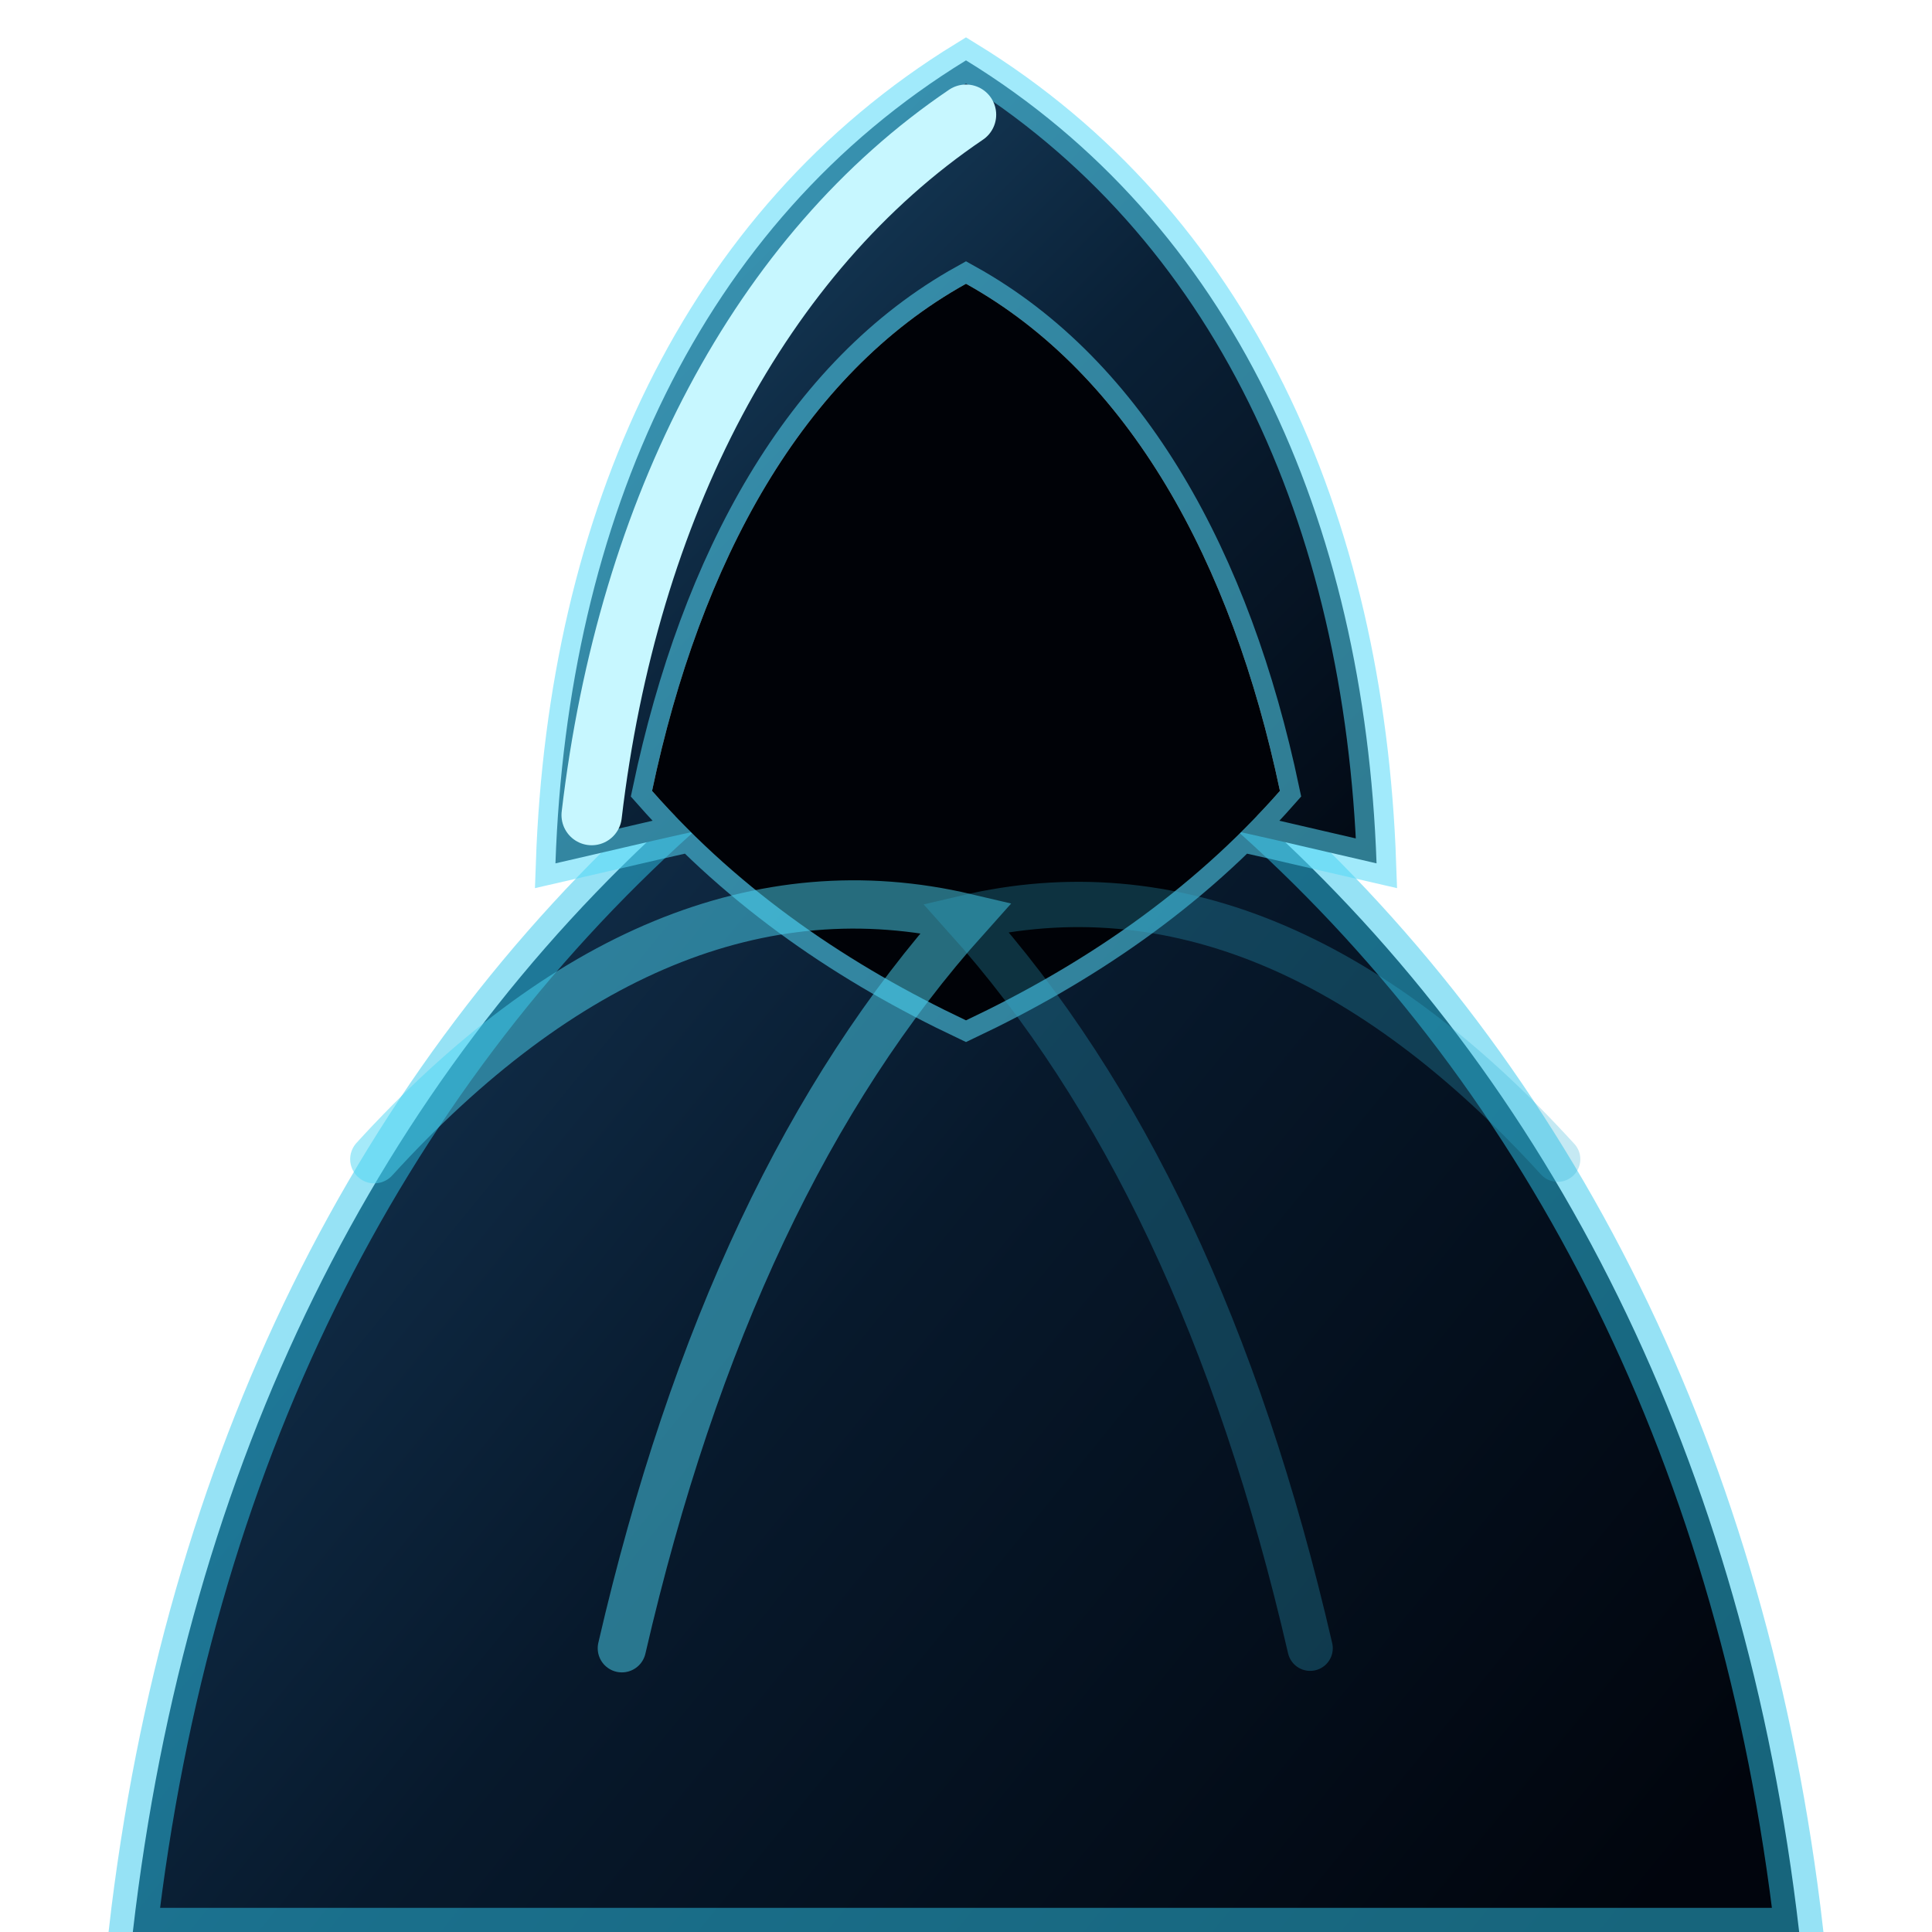
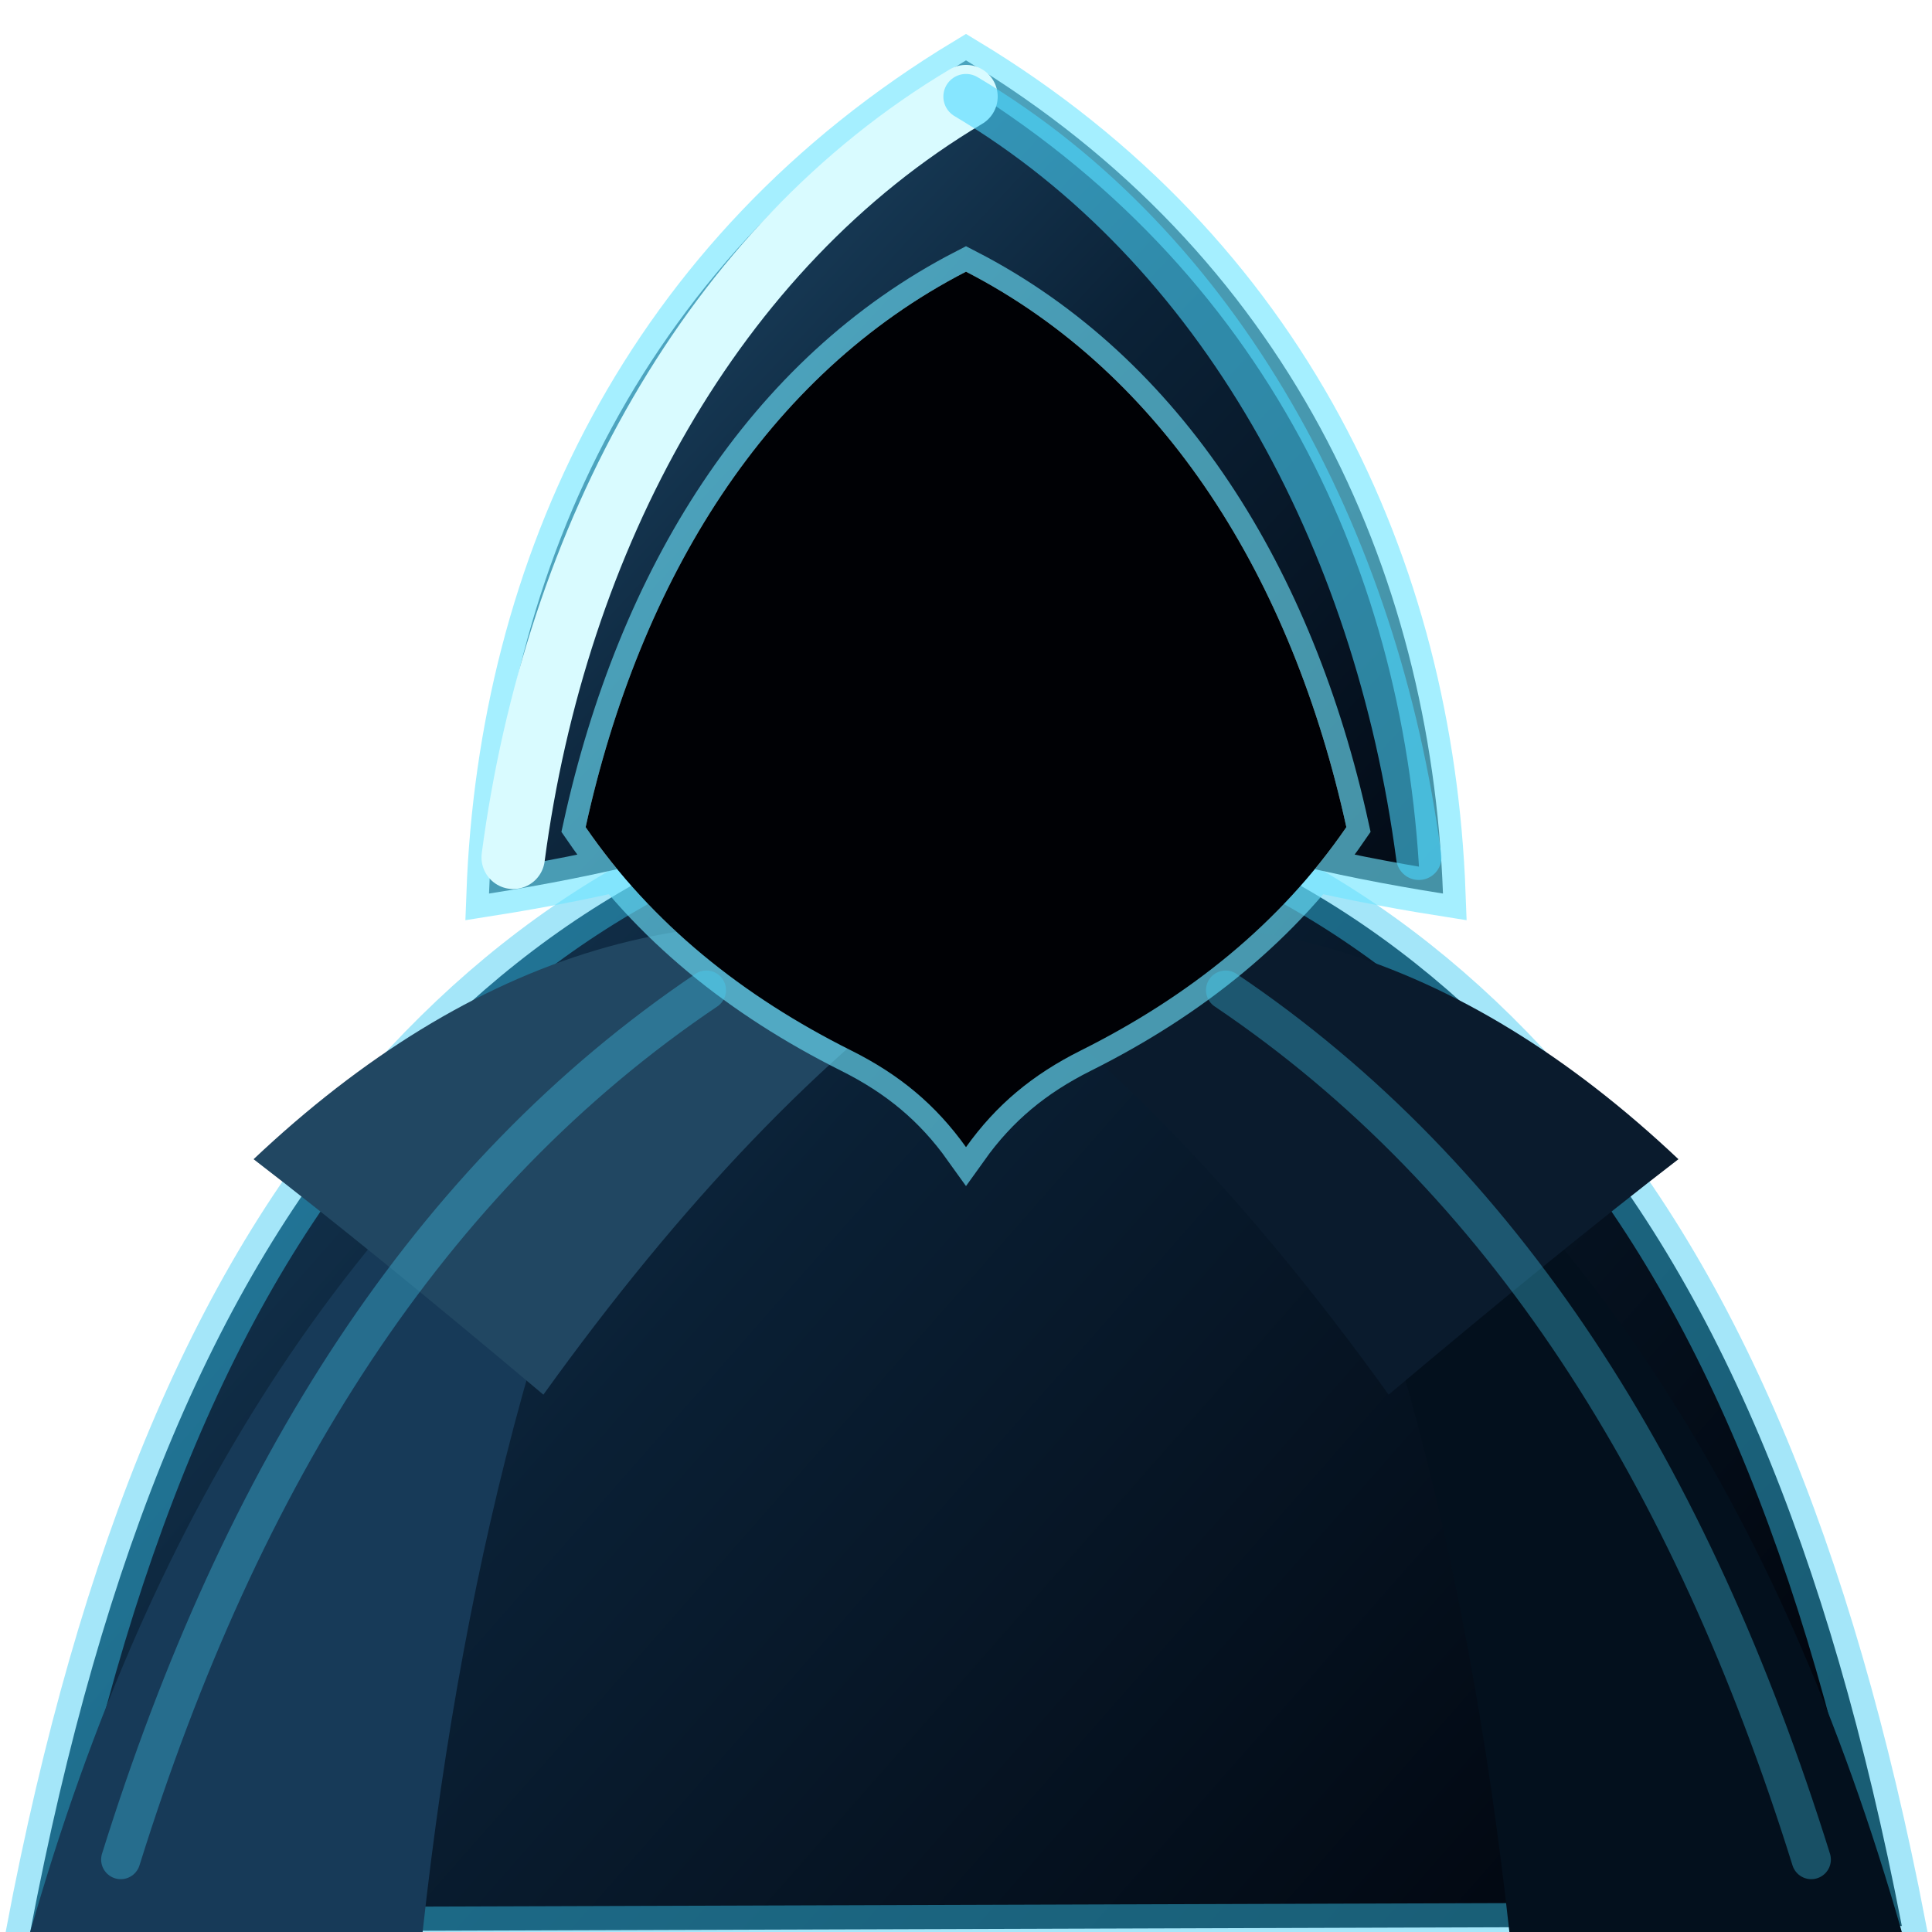
<svg xmlns="http://www.w3.org/2000/svg" viewBox="0 0 32 32" role="img" focusable="false" aria-labelledby="micro-title micro-description">
  <defs>
-     <linearGradient id="micro-cloak" x1="5" y1="14" x2="27" y2="32" gradientUnits="userSpaceOnUse">
-       <stop stop-color="#143452" />
-       <stop offset=".42" stop-color="#07192c" />
+     <linearGradient id="shell" x1="3" y1="10" x2="28" y2="32" gradientUnits="userSpaceOnUse">
+       <stop stop-color="#1a4262" />
+       <stop offset=".42" stop-color="#0a2035" />
      <stop offset="1" stop-color="#01050d" />
    </linearGradient>
-     <linearGradient id="micro-hood" x1="10" y1="2" x2="23" y2="15" gradientUnits="userSpaceOnUse">
-       <stop stop-color="#1b4668" />
-       <stop offset=".45" stop-color="#0a2137" />
+     <linearGradient id="hood" x1="9" y1="2" x2="24" y2="16" gradientUnits="userSpaceOnUse">
+       <stop stop-color="#214e70" />
+       <stop offset=".45" stop-color="#0b2237" />
      <stop offset="1" stop-color="#020812" />
    </linearGradient>
  </defs>
-   <path d="M2.2 32C3.1 24.2 6.3 17.9 11.2 13.5C12.6 12.3 14.2 11.7 16 11.7C17.8 11.7 19.4 12.3 20.8 13.5C25.7 17.9 28.9 24.2 29.8 32Z" fill="url(#micro-cloak)" stroke="#2fc7ec" stroke-opacity=".5" stroke-width=".8" />
-   <path d="M9.2 14.3C9.4 8.6 11.6 3.7 16 1C20.4 3.7 22.6 8.6 22.8 14.3C20.6 13.8 18.4 13.2 16 13.2C13.6 13.2 11.4 13.8 9.2 14.3ZM10.8 13.1C11.6 9.3 13.3 6.2 16 4.7C18.7 6.2 20.4 9.3 21.2 13.1C19.7 14.8 17.9 16 16 16.9C14.1 16 12.3 14.8 10.8 13.1Z" fill="url(#micro-hood)" fill-rule="evenodd" stroke="#54d9f7" stroke-opacity=".55" stroke-width=".65" />
-   <path d="M10.8 13.1C11.6 9.3 13.3 6.2 16 4.7C18.7 6.2 20.4 9.3 21.2 13.1C19.7 14.8 17.9 16 16 16.9C14.1 16 12.3 14.8 10.8 13.1Z" fill="#000207" />
-   <path d="M9.8 13.5C10.4 8.4 12.6 4.2 16 1.9" fill="none" stroke="#c7f7ff" stroke-width="1" stroke-linecap="round" />
-   <path d="M6.2 19.2C9.3 15.8 12.6 14.4 16 15.2C13.4 18.1 11.5 22.1 10.3 27.3" fill="none" stroke="#4dd6f5" stroke-opacity=".5" stroke-width=".8" stroke-linecap="round" />
-   <path d="M25.8 19.2C22.7 15.8 19.4 14.4 16 15.2C18.6 18.1 20.5 22.1 21.7 27.3" fill="none" stroke="#2fafd2" stroke-opacity=".28" stroke-width=".75" stroke-linecap="round" />
+   <path d="M.5 32c1.2-6.3 3.1-10.9 6-14.1 2.6-2.9 5.8-4.6 9.5-5 3.7.4 6.9 2.1 9.5 5 2.9 3.2 4.8 7.8 6 14Z" fill="url(#shell)" stroke="#36c9f2" stroke-opacity=".45" stroke-width=".8" />
+   <path d="M.5 32c2-7 5.4-12.5 11-16.2-2.3 4.3-3.8 9.8-4.5 16.2Z" fill="#173a58" />
+   <path d="M31.5 32c-2-7-5.4-12.5-11-16.2 2.3 4.3 3.8 9.8 4.5 16.2Z" fill="#03101d" />
+   <path d="M4.2 19.2c3.6-3.4 7.6-4.7 11.8-3.4-2.4 1.7-4.7 4.1-7 7.3-1.9-1.6-3.5-2.9-4.8-3.9Z" fill="#214762" />
+   <path d="M27.8 19.2c-3.6-3.4-7.6-4.7-11.8-3.4 2.4 1.7 4.7 4.1 7 7.3 1.9-1.6 3.5-2.9 4.8-3.9Z" fill="#0a1b2d" />
+   <path d="M8.1 14.8C8.3 9.4 10.7 4.2 16 1c5.3 3.2 7.7 8.4 7.9 13.8-1.9-.3-3.5-.7-4.9-1.2-1.1-.4-2.1-.6-3-.6s-1.9.2-3 .6c-1.4.5-3 .9-4.9 1.2Zm1.6-1.1c.9-4.1 3-7.5 6.3-9.2 3.3 1.7 5.4 5.1 6.3 9.2-1.1 1.6-2.6 2.8-4.4 3.7-.8.4-1.4.9-1.9 1.6-.5-.7-1.1-1.2-1.9-1.6-1.8-.9-3.3-2.1-4.4-3.7Z" fill="url(#hood)" fill-rule="evenodd" stroke="#6ee5ff" stroke-opacity=".62" stroke-width=".75" />
+   <path d="M9.7 13.7c.9-4.1 3-7.5 6.3-9.2 3.3 1.7 5.4 5.1 6.3 9.2-1.1 1.6-2.6 2.8-4.4 3.7-.8.4-1.4.9-1.9 1.6-.5-.7-1.1-1.2-1.9-1.6-1.8-.9-3.3-2.1-4.4-3.7Z" fill="#000105" />
+   <path d="M8.5 14.2C9.2 8.9 11.8 4.1 16 1.6" fill="none" stroke="#d9fbff" stroke-width="1.05" stroke-linecap="round" />
+   <path d="M23.5 14.2C22.8 8.9 20.2 4.1 16 1.6" fill="none" stroke="#4bd8ff" stroke-opacity=".58" stroke-width=".75" stroke-linecap="round" />
+   <path d="M2 30.8c2-6.4 5.1-11.3 9.7-14.4M30 30.8c-2-6.4-5.1-11.3-9.7-14.4" fill="none" stroke="#45d8ff" stroke-opacity=".32" stroke-width=".65" stroke-linecap="round" />
</svg>
